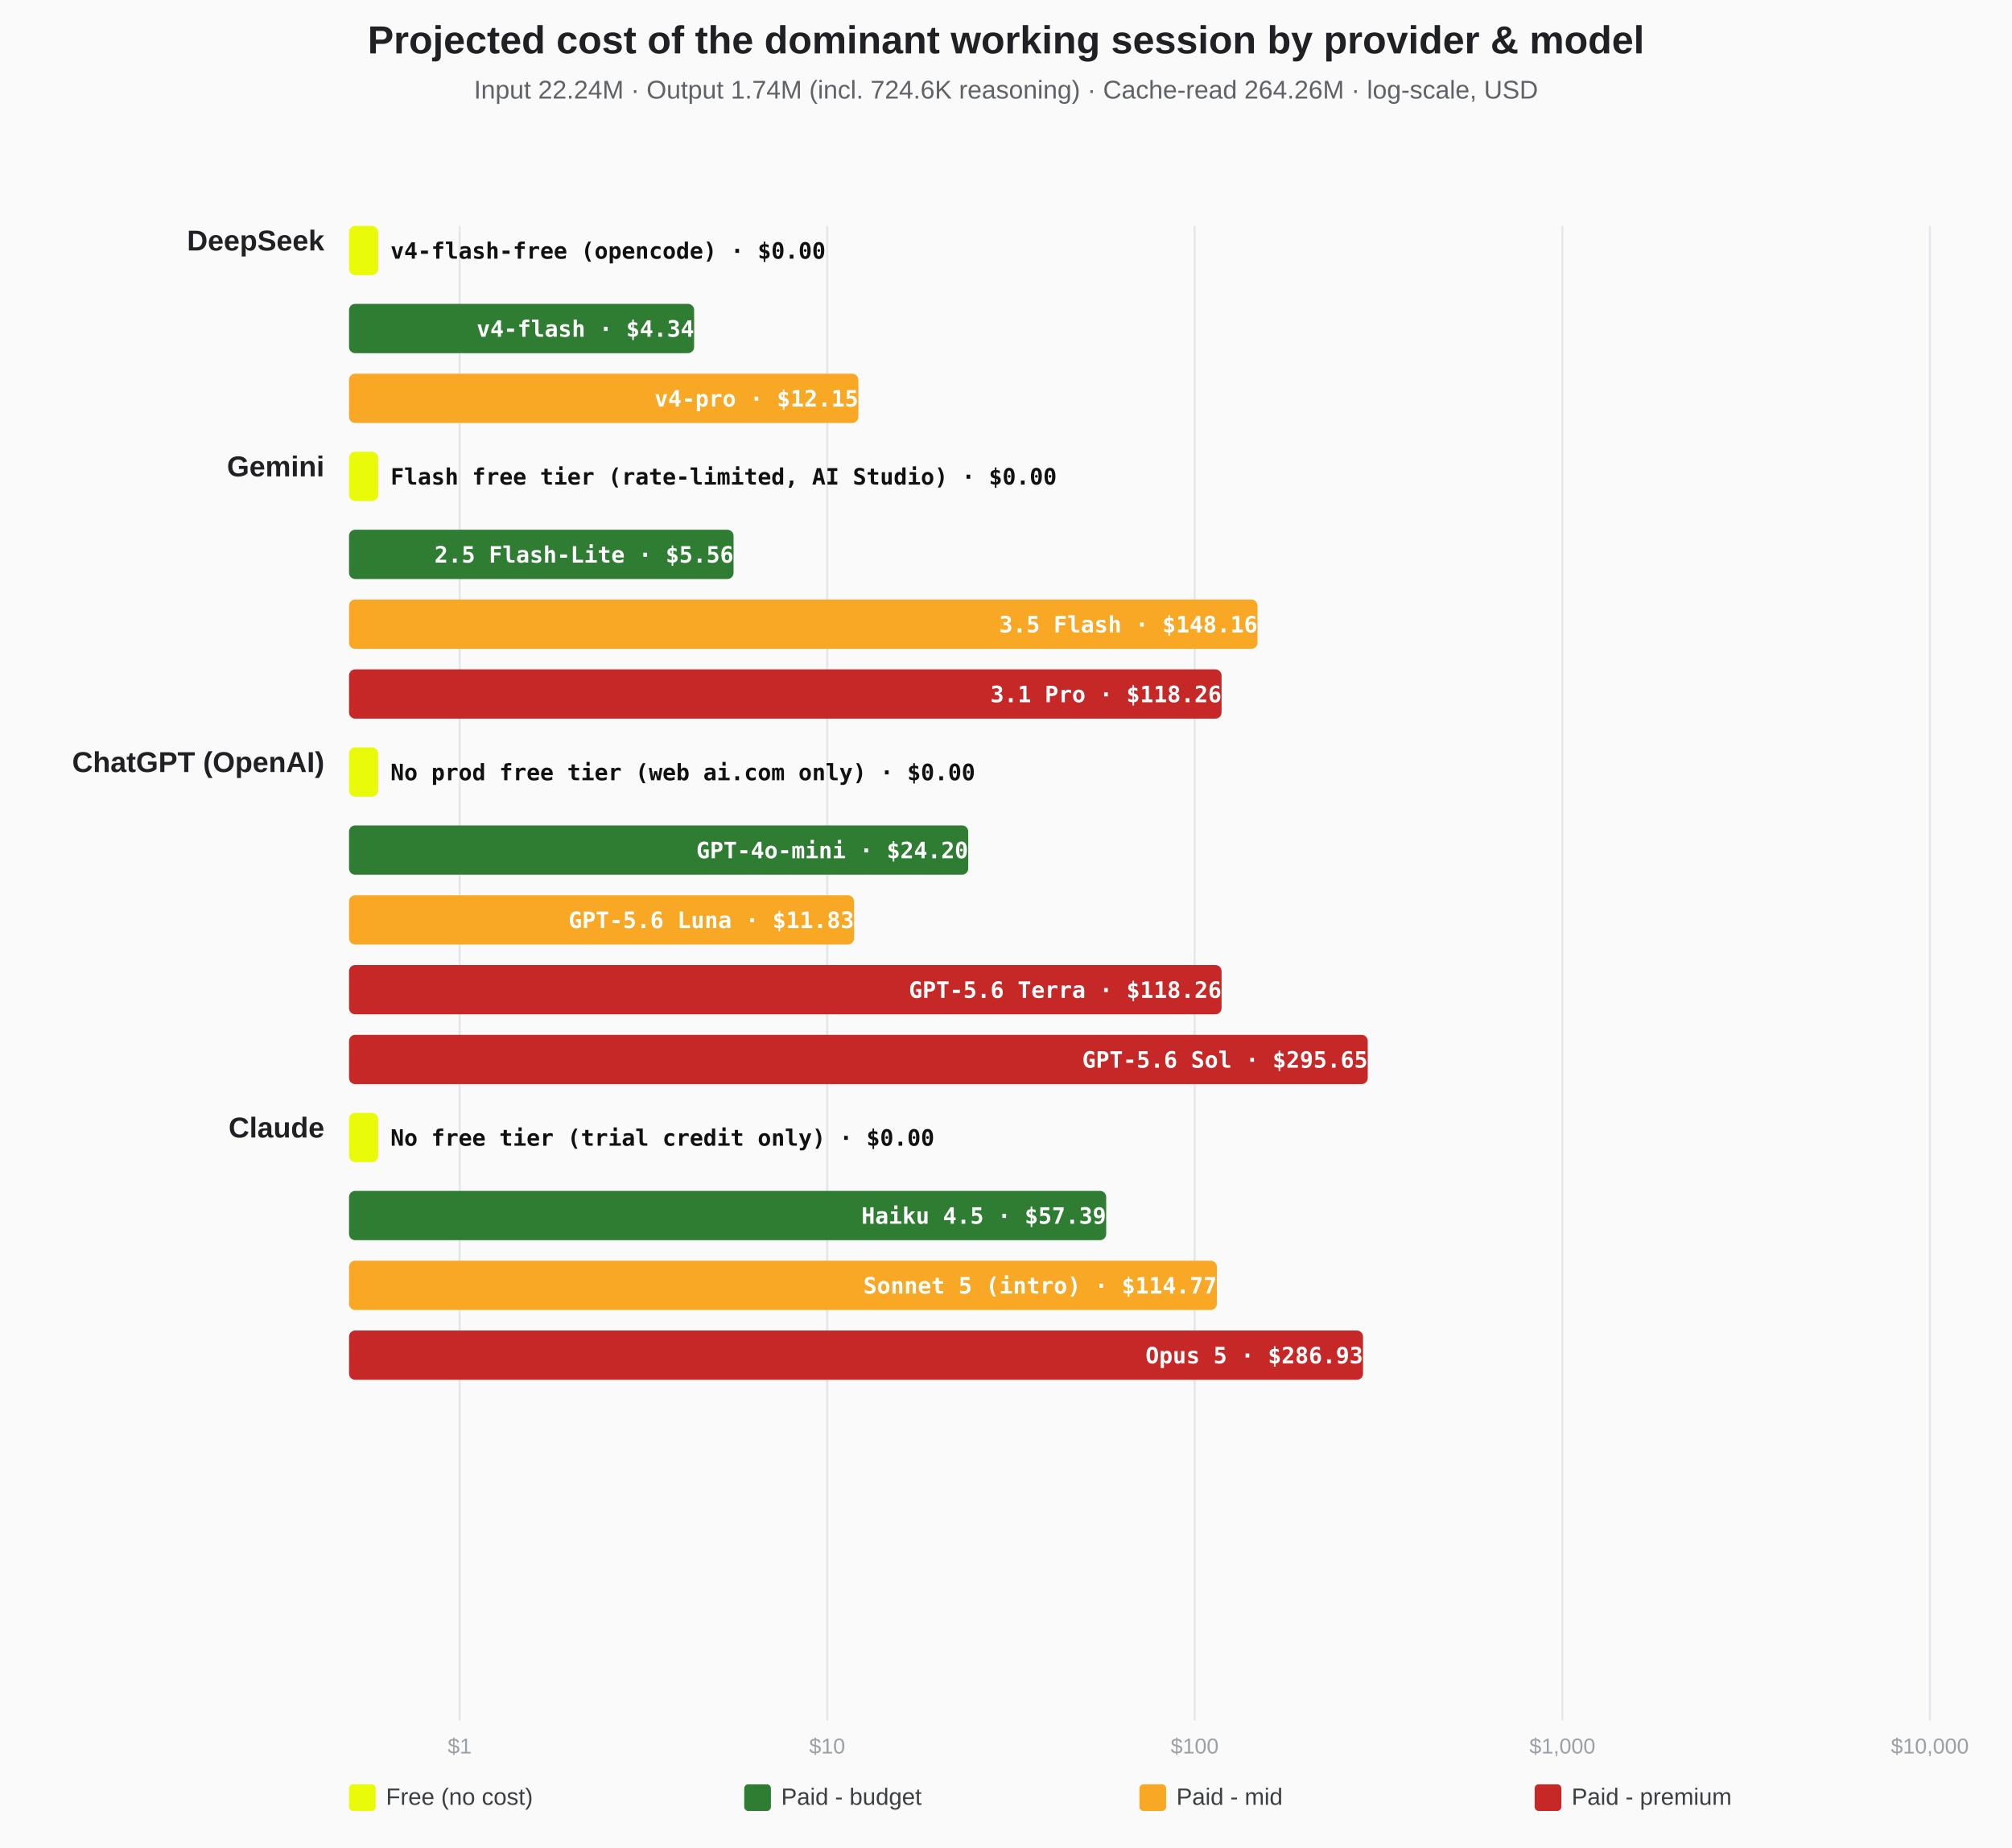
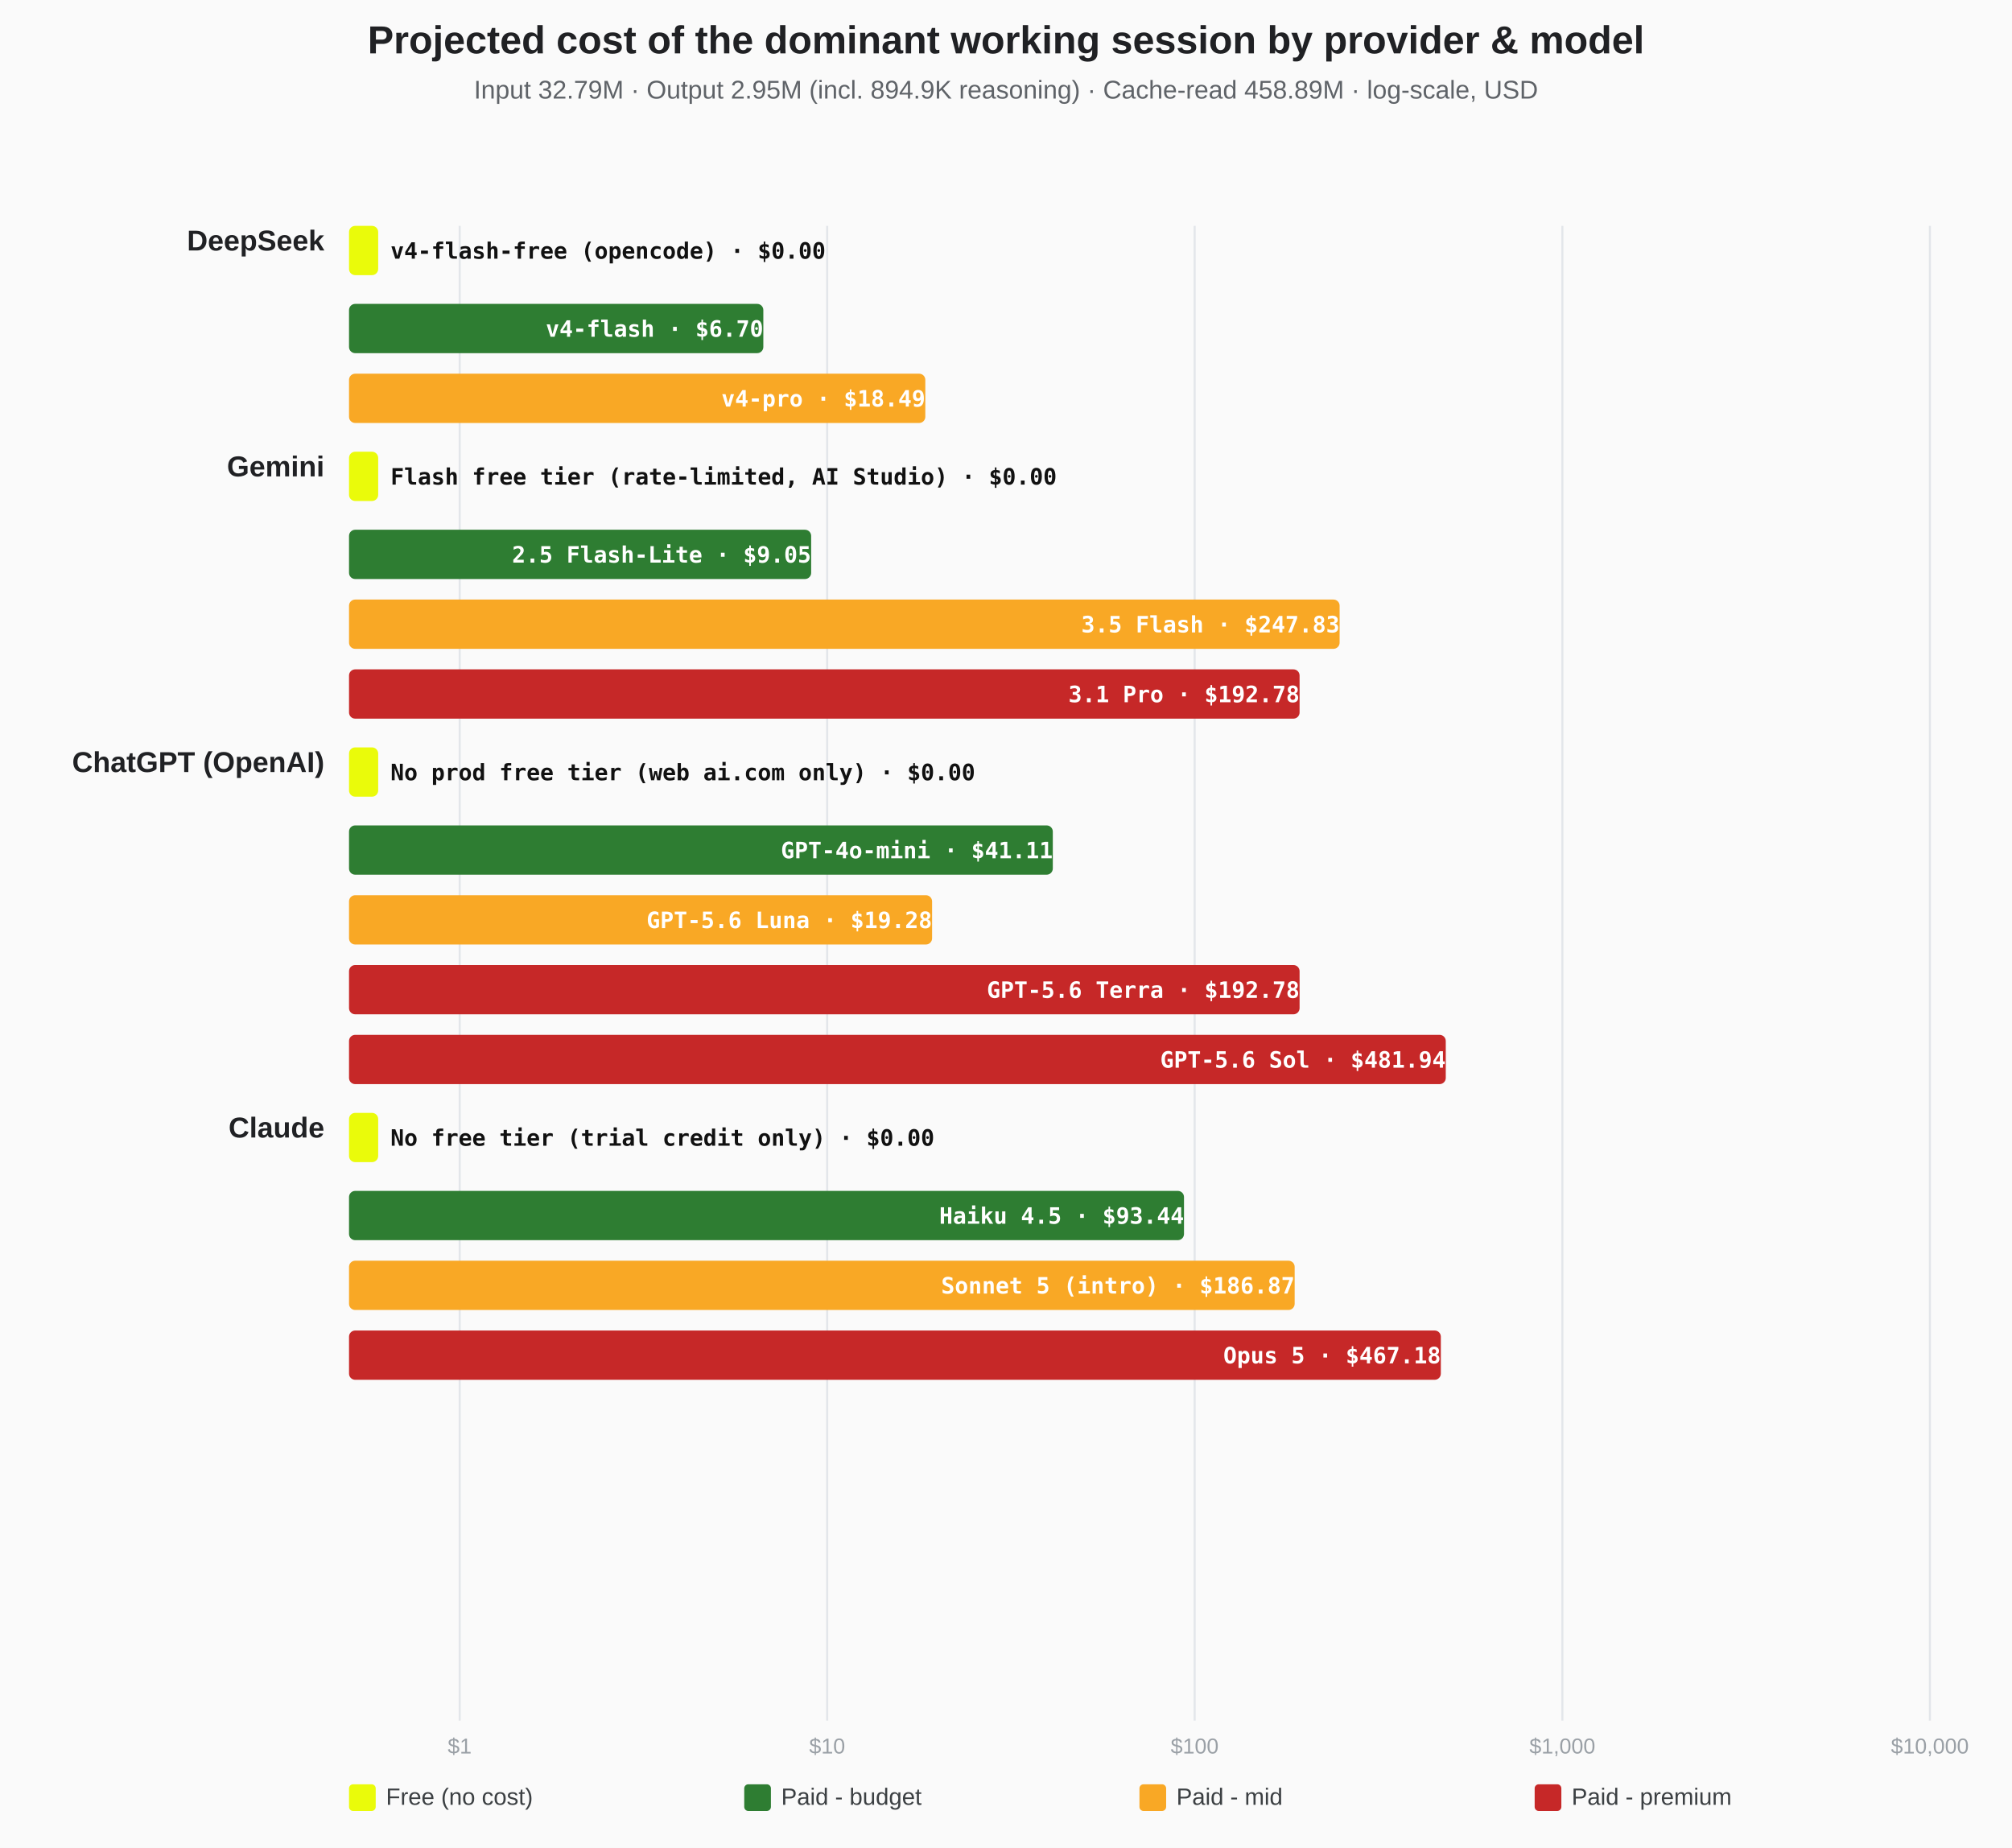
<svg xmlns="http://www.w3.org/2000/svg" width="980" height="900" viewBox="0 0 980 900">
  <rect width="100%" height="100%" fill="#fafafa" />
  <text x="490.0" y="26" text-anchor="middle" font-family="Segoe UI,Arial" font-size="19" font-weight="700" fill="#202124">Projected cost of the dominant working session by provider &amp; model</text>
-   <text x="490.0" y="48" text-anchor="middle" font-family="Segoe UI,Arial" font-size="12.5" fill="#5f6368">Input 22.24M · Output 1.74M (incl. 724.6K reasoning) · Cache-read 264.26M · log-scale, USD</text>
+   <text x="490.0" y="48" text-anchor="middle" font-family="Segoe UI,Arial" font-size="12.5" fill="#5f6368">Input 32.79M · Output 2.95M (incl. 894.9K reasoning) · Cache-read 458.89M · log-scale, USD</text>
  <line x1="223.9" y1="110" x2="223.9" y2="838" stroke="#e3e6ea" stroke-width="1" />
  <text x="223.9" y="854" text-anchor="middle" font-family="Segoe UI,Arial" font-size="10.5" fill="#9aa0a6">$1</text>
  <line x1="402.9" y1="110" x2="402.9" y2="838" stroke="#e3e6ea" stroke-width="1" />
  <text x="402.9" y="854" text-anchor="middle" font-family="Segoe UI,Arial" font-size="10.5" fill="#9aa0a6">$10</text>
  <line x1="581.9" y1="110" x2="581.9" y2="838" stroke="#e3e6ea" stroke-width="1" />
  <text x="581.9" y="854" text-anchor="middle" font-family="Segoe UI,Arial" font-size="10.5" fill="#9aa0a6">$100</text>
  <line x1="761.0" y1="110" x2="761.0" y2="838" stroke="#e3e6ea" stroke-width="1" />
  <text x="761.0" y="854" text-anchor="middle" font-family="Segoe UI,Arial" font-size="10.5" fill="#9aa0a6">$1,000</text>
  <line x1="940.0" y1="110" x2="940.0" y2="838" stroke="#e3e6ea" stroke-width="1" />
  <text x="940.0" y="854" text-anchor="middle" font-family="Segoe UI,Arial" font-size="10.5" fill="#9aa0a6">$10,000</text>
  <text x="158" y="122.0" text-anchor="end" font-family="Segoe UI,Arial" font-size="14" font-weight="700" fill="#202124">DeepSeek</text>
  <rect x="170.0" y="110.0" width="14.2" height="24" rx="3" fill="#eafb0a" />
  <text x="190.2" y="126.0" text-anchor="start" font-family="Consolas" font-size="11" font-weight="700" fill="#111">v4-flash-free (opencode) · $0.00</text>
-   <rect x="170.0" y="148.0" width="168.1" height="24" rx="3" fill="#2E7D32" />
-   <text x="338.1" y="164.0" text-anchor="end" font-family="Consolas" font-size="11" font-weight="700" fill="#fff">v4-flash · $4.34</text>
-   <rect x="170.0" y="182.0" width="248.1" height="24" rx="3" fill="#F9A825" />
-   <text x="418.1" y="198.0" text-anchor="end" font-family="Consolas" font-size="11" font-weight="700" fill="#fff">v4-pro · $12.15</text>
+   <rect x="170.0" y="148.0" width="201.8" height="24" rx="3" fill="#2E7D32" />
+   <text x="371.8" y="164.0" text-anchor="end" font-family="Consolas" font-size="11" font-weight="700" fill="#fff">v4-flash · $6.70</text>
+   <rect x="170.0" y="182.0" width="280.7" height="24" rx="3" fill="#F9A825" />
+   <text x="450.7" y="198.0" text-anchor="end" font-family="Consolas" font-size="11" font-weight="700" fill="#fff">v4-pro · $18.49</text>
  <text x="158" y="232.0" text-anchor="end" font-family="Segoe UI,Arial" font-size="14" font-weight="700" fill="#202124">Gemini</text>
  <rect x="170.0" y="220.0" width="14.2" height="24" rx="3" fill="#eafb0a" />
  <text x="190.2" y="236.0" text-anchor="start" font-family="Consolas" font-size="11" font-weight="700" fill="#111">Flash free tier (rate-limited, AI Studio) · $0.00</text>
-   <rect x="170.0" y="258.0" width="187.3" height="24" rx="3" fill="#2E7D32" />
-   <text x="357.3" y="274.0" text-anchor="end" font-family="Consolas" font-size="11" font-weight="700" fill="#fff">2.5 Flash-Lite · $5.56</text>
-   <rect x="170.0" y="292.0" width="442.5" height="24" rx="3" fill="#F9A825" />
-   <text x="612.5" y="308.0" text-anchor="end" font-family="Consolas" font-size="11" font-weight="700" fill="#fff">3.5 Flash · $148.16</text>
-   <rect x="170.0" y="326.0" width="425.0" height="24" rx="3" fill="#C62828" />
-   <text x="595.0" y="342.0" text-anchor="end" font-family="Consolas" font-size="11" font-weight="700" fill="#fff">3.1 Pro · $118.26</text>
+   <rect x="170.0" y="258.0" width="225.1" height="24" rx="3" fill="#2E7D32" />
+   <text x="395.1" y="274.0" text-anchor="end" font-family="Consolas" font-size="11" font-weight="700" fill="#fff">2.5 Flash-Lite · $9.05</text>
+   <rect x="170.0" y="292.0" width="482.5" height="24" rx="3" fill="#F9A825" />
+   <text x="652.5" y="308.0" text-anchor="end" font-family="Consolas" font-size="11" font-weight="700" fill="#fff">3.5 Flash · $247.83</text>
+   <rect x="170.0" y="326.0" width="463.0" height="24" rx="3" fill="#C62828" />
+   <text x="633.0" y="342.0" text-anchor="end" font-family="Consolas" font-size="11" font-weight="700" fill="#fff">3.1 Pro · $192.78</text>
  <text x="158" y="376.0" text-anchor="end" font-family="Segoe UI,Arial" font-size="14" font-weight="700" fill="#202124">ChatGPT (OpenAI)</text>
  <rect x="170.0" y="364.0" width="14.2" height="24" rx="3" fill="#eafb0a" />
  <text x="190.2" y="380.0" text-anchor="start" font-family="Consolas" font-size="11" font-weight="700" fill="#111">No prod free tier (web ai.com only) · $0.00</text>
-   <rect x="170.0" y="402.0" width="301.6" height="24" rx="3" fill="#2E7D32" />
-   <text x="471.6" y="418.0" text-anchor="end" font-family="Consolas" font-size="11" font-weight="700" fill="#fff">GPT-4o-mini · $24.20</text>
-   <rect x="170.0" y="436.0" width="246.0" height="24" rx="3" fill="#F9A825" />
-   <text x="416.0" y="452.0" text-anchor="end" font-family="Consolas" font-size="11" font-weight="700" fill="#fff">GPT-5.6 Luna · $11.83</text>
-   <rect x="170.0" y="470.0" width="425.0" height="24" rx="3" fill="#C62828" />
-   <text x="595.0" y="486.0" text-anchor="end" font-family="Consolas" font-size="11" font-weight="700" fill="#fff">GPT-5.6 Terra · $118.26</text>
-   <rect x="170.0" y="504.0" width="496.2" height="24" rx="3" fill="#C62828" />
-   <text x="666.2" y="520.0" text-anchor="end" font-family="Consolas" font-size="11" font-weight="700" fill="#fff">GPT-5.6 Sol · $295.65</text>
+   <rect x="170.0" y="402.0" width="342.8" height="24" rx="3" fill="#2E7D32" />
+   <text x="512.8" y="418.0" text-anchor="end" font-family="Consolas" font-size="11" font-weight="700" fill="#fff">GPT-4o-mini · $41.11</text>
+   <rect x="170.0" y="436.0" width="284.0" height="24" rx="3" fill="#F9A825" />
+   <text x="454.0" y="452.0" text-anchor="end" font-family="Consolas" font-size="11" font-weight="700" fill="#fff">GPT-5.6 Luna · $19.28</text>
+   <rect x="170.0" y="470.0" width="463.0" height="24" rx="3" fill="#C62828" />
+   <text x="633.0" y="486.0" text-anchor="end" font-family="Consolas" font-size="11" font-weight="700" fill="#fff">GPT-5.6 Terra · $192.78</text>
+   <rect x="170.0" y="504.0" width="534.2" height="24" rx="3" fill="#C62828" />
+   <text x="704.2" y="520.0" text-anchor="end" font-family="Consolas" font-size="11" font-weight="700" fill="#fff">GPT-5.6 Sol · $481.94</text>
  <text x="158" y="554.0" text-anchor="end" font-family="Segoe UI,Arial" font-size="14" font-weight="700" fill="#202124">Claude</text>
  <rect x="170.0" y="542.0" width="14.2" height="24" rx="3" fill="#eafb0a" />
  <text x="190.2" y="558.0" text-anchor="start" font-family="Consolas" font-size="11" font-weight="700" fill="#111">No free tier (trial credit only) · $0.00</text>
-   <rect x="170.0" y="580.0" width="368.8" height="24" rx="3" fill="#2E7D32" />
-   <text x="538.8" y="596.0" text-anchor="end" font-family="Consolas" font-size="11" font-weight="700" fill="#fff">Haiku 4.5 · $57.39</text>
-   <rect x="170.0" y="614.0" width="422.7" height="24" rx="3" fill="#F9A825" />
-   <text x="592.7" y="630.0" text-anchor="end" font-family="Consolas" font-size="11" font-weight="700" fill="#fff">Sonnet 5 (intro) · $114.77</text>
-   <rect x="170.0" y="648.0" width="493.9" height="24" rx="3" fill="#C62828" />
-   <text x="663.9" y="664.0" text-anchor="end" font-family="Consolas" font-size="11" font-weight="700" fill="#fff">Opus 5 · $286.93</text>
+   <rect x="170.0" y="580.0" width="406.7" height="24" rx="3" fill="#2E7D32" />
+   <text x="576.7" y="596.0" text-anchor="end" font-family="Consolas" font-size="11" font-weight="700" fill="#fff">Haiku 4.5 · $93.44</text>
+   <rect x="170.0" y="614.0" width="460.6" height="24" rx="3" fill="#F9A825" />
+   <text x="630.6" y="630.0" text-anchor="end" font-family="Consolas" font-size="11" font-weight="700" fill="#fff">Sonnet 5 (intro) · $186.87</text>
+   <rect x="170.0" y="648.0" width="531.8" height="24" rx="3" fill="#C62828" />
+   <text x="701.8" y="664.0" text-anchor="end" font-family="Consolas" font-size="11" font-weight="700" fill="#fff">Opus 5 · $467.18</text>
  <rect x="170" y="869" width="13" height="13" rx="2" fill="#eafb0a" />
  <text x="188" y="879" font-family="Segoe UI,Arial" font-size="11.5" fill="#3c4043">Free (no cost)</text>
  <rect x="362.5" y="869" width="13" height="13" rx="2" fill="#2E7D32" />
  <text x="380.5" y="879" font-family="Segoe UI,Arial" font-size="11.5" fill="#3c4043">Paid - budget</text>
  <rect x="555.0" y="869" width="13" height="13" rx="2" fill="#F9A825" />
  <text x="573.0" y="879" font-family="Segoe UI,Arial" font-size="11.5" fill="#3c4043">Paid - mid</text>
  <rect x="747.5" y="869" width="13" height="13" rx="2" fill="#C62828" />
  <text x="765.5" y="879" font-family="Segoe UI,Arial" font-size="11.5" fill="#3c4043">Paid - premium</text>
</svg>
